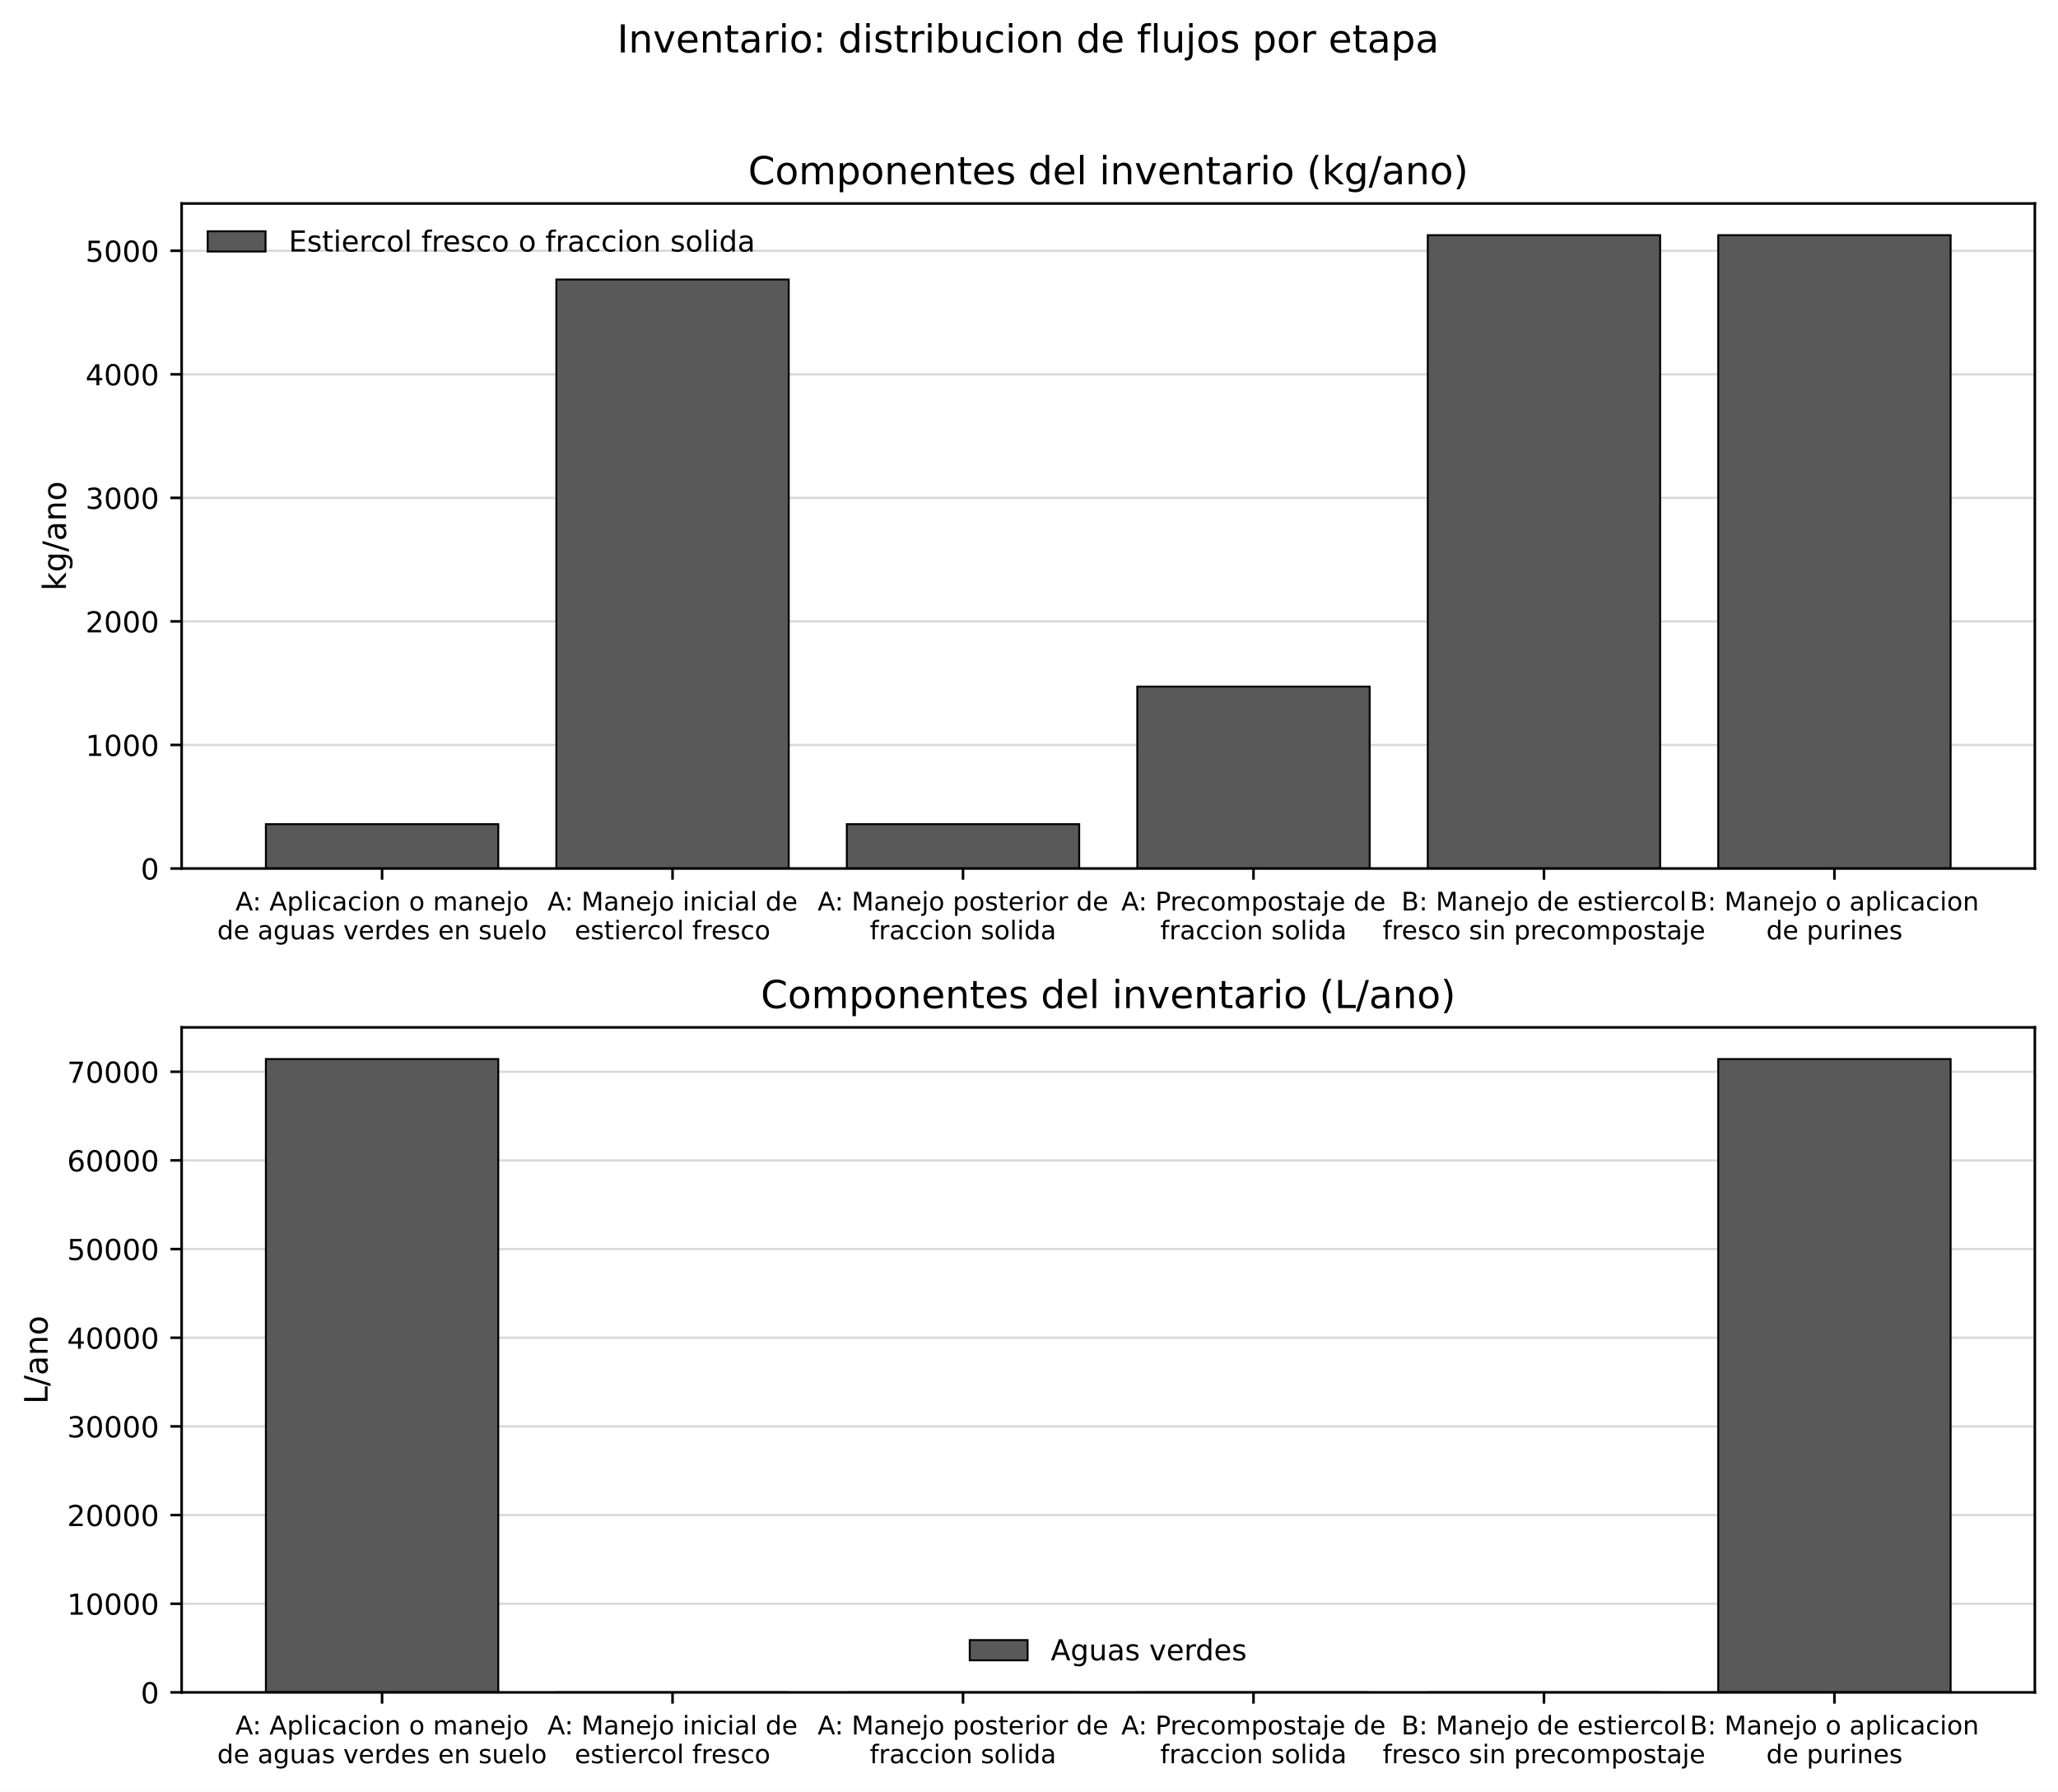
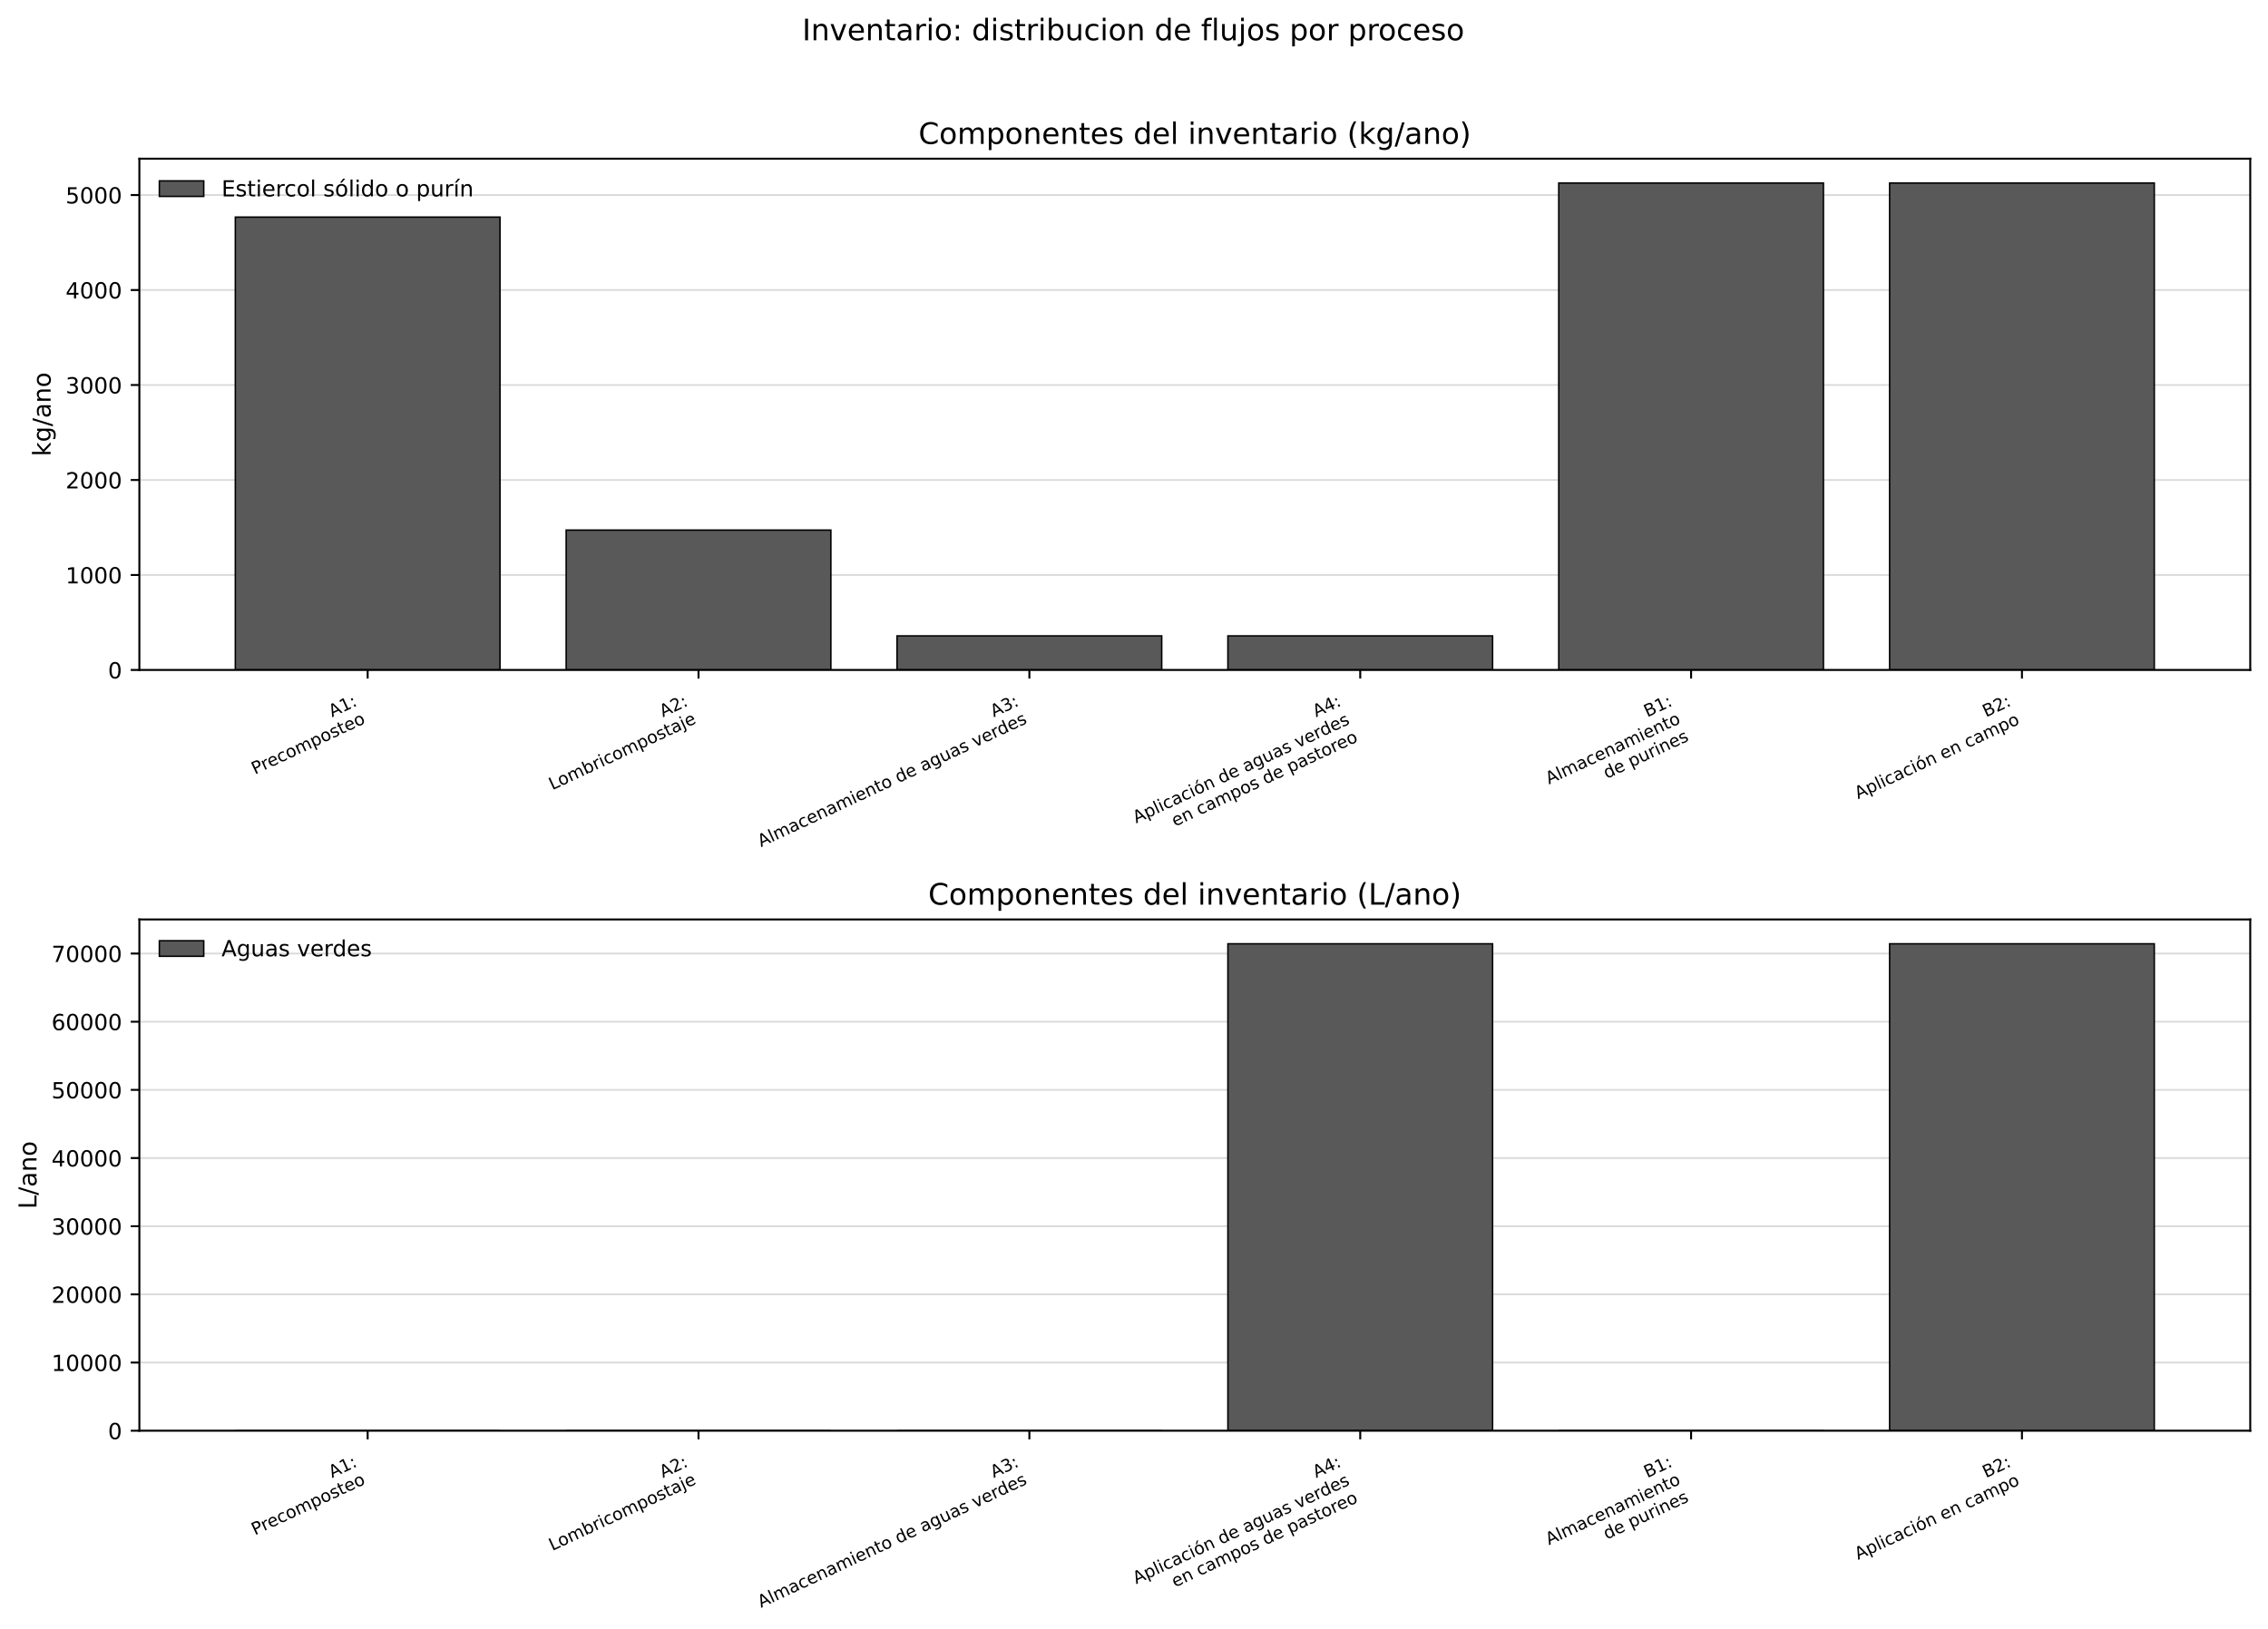
- <svg xmlns="http://www.w3.org/2000/svg" xmlns:xlink="http://www.w3.org/1999/xlink" width="640.229pt" height="557.421pt" viewBox="0 0 640.229 557.421" version="1.1">
+ <svg xmlns="http://www.w3.org/2000/svg" xmlns:xlink="http://www.w3.org/1999/xlink" width="919.589pt" height="660.621pt" viewBox="0 0 919.589 660.621" version="1.1">
  <defs>
    <style type="text/css">*{stroke-linejoin: round; stroke-linecap: butt}</style>
  </defs>
  <g id="figure_1">
    <g id="patch_1">
-       <path d="M 0 557.421  L 640.229 557.421  L 640.229 0  L 0 0  z " style="fill: #ffffff" />
+       <path d="M 0 660.621  L 919.589 660.621  L 919.589 0  L 0 0  z " style="fill: #ffffff" />
    </g>
    <g id="axes_1">
      <g id="patch_2">
-         <path d="M 56.509 270.2  L 633.029 270.2  L 633.029 63.312  L 56.509 63.312  z " style="fill: #ffffff" />
+         <path d="M 56.509 271.7  L 912.389 271.7  L 912.389 64.356  L 56.509 64.356  z " style="fill: #ffffff" />
      </g>
      <g id="matplotlib.axis_1">
        <g id="xtick_1">
          <g id="line2d_1">
            <defs>
-               <path id="m738aa3aa99" d="M 0 0  L 0 3.5  " style="stroke: #000000; stroke-width: 0.8" />
+               <path id="me43f956ce3" d="M 0 0  L 0 3.5  " style="stroke: #000000; stroke-width: 0.8" />
            </defs>
            <g>
-               <use xlink:href="#m738aa3aa99" x="118.86" y="270.2" style="stroke: #000000; stroke-width: 0.8" />
+               <use xlink:href="#me43f956ce3" x="149.073" y="271.7" style="stroke: #000000; stroke-width: 0.8" />
            </g>
          </g>
          <g id="text_1">
-             <text style="font-size: 8px; font-family: 'DejaVu Sans'" transform="translate(73.24091 283.2788)">A: Aplicacion o manejo</text>
-             <text style="font-size: 8px; font-family: 'DejaVu Sans'" transform="translate(67.59153 292.237)">de aguas verdes en suelo</text>
+             <text style="font-size: 7px; font-family: 'DejaVu Sans'" transform="translate(134.6318 290.9227) rotate(-25)">A1:</text>
+             <text style="font-size: 7px; font-family: 'DejaVu Sans'" transform="translate(103.3381 314.1639) rotate(-25)">Precomposteo</text>
          </g>
        </g>
        <g id="xtick_2">
          <g id="line2d_2">
            <g>
-               <use xlink:href="#m738aa3aa99" x="209.224" y="270.2" style="stroke: #000000; stroke-width: 0.8" />
+               <use xlink:href="#me43f956ce3" x="283.224" y="271.7" style="stroke: #000000; stroke-width: 0.8" />
            </g>
          </g>
          <g id="text_2">
-             <text style="font-size: 8px; font-family: 'DejaVu Sans'" transform="translate(170.3077 283.2788)">A: Manejo inicial de</text>
-             <text style="font-size: 8px; font-family: 'DejaVu Sans'" transform="translate(178.8002 292.237)">estiercol fresco</text>
+             <text style="font-size: 7px; font-family: 'DejaVu Sans'" transform="translate(268.7823 290.9227) rotate(-25)">A2:</text>
+             <text style="font-size: 7px; font-family: 'DejaVu Sans'" transform="translate(223.92 320.4911) rotate(-25)">Lombricompostaje</text>
          </g>
        </g>
        <g id="xtick_3">
          <g id="line2d_3">
            <g>
-               <use xlink:href="#m738aa3aa99" x="299.588" y="270.2" style="stroke: #000000; stroke-width: 0.8" />
+               <use xlink:href="#me43f956ce3" x="417.374" y="271.7" style="stroke: #000000; stroke-width: 0.8" />
            </g>
          </g>
          <g id="text_3">
-             <text style="font-size: 8px; font-family: 'DejaVu Sans'" transform="translate(254.3544 283.2788)">A: Manejo posterior de</text>
-             <text style="font-size: 8px; font-family: 'DejaVu Sans'" transform="translate(270.5757 292.237)">fraccion solida</text>
+             <text style="font-size: 7px; font-family: 'DejaVu Sans'" transform="translate(402.9328 290.9227) rotate(-25)">A3:</text>
+             <text style="font-size: 7px; font-family: 'DejaVu Sans'" transform="translate(308.5534 343.5813) rotate(-25)">Almacenamiento de aguas verdes</text>
          </g>
        </g>
        <g id="xtick_4">
          <g id="line2d_4">
            <g>
-               <use xlink:href="#m738aa3aa99" x="389.951" y="270.2" style="stroke: #000000; stroke-width: 0.8" />
+               <use xlink:href="#me43f956ce3" x="551.525" y="271.7" style="stroke: #000000; stroke-width: 0.8" />
            </g>
          </g>
          <g id="text_4">
-             <text style="font-size: 8px; font-family: 'DejaVu Sans'" transform="translate(348.8312 283.2788)">A: Precompostaje de</text>
-             <text style="font-size: 8px; font-family: 'DejaVu Sans'" transform="translate(360.9393 292.237)">fraccion solida</text>
+             <text style="font-size: 7px; font-family: 'DejaVu Sans'" transform="translate(533.6286 290.9227) rotate(-25)">A4:</text>
+             <text style="font-size: 7px; font-family: 'DejaVu Sans'" transform="translate(460.6748 333.9611) rotate(-25)">Aplicación de aguas verdes</text>
+             <text style="font-size: 7px; font-family: 'DejaVu Sans'" transform="translate(476.3953 335.2793) rotate(-25)">en campos de pastoreo</text>
          </g>
        </g>
        <g id="xtick_5">
          <g id="line2d_5">
            <g>
-               <use xlink:href="#m738aa3aa99" x="480.315" y="270.2" style="stroke: #000000; stroke-width: 0.8" />
+               <use xlink:href="#me43f956ce3" x="685.675" y="271.7" style="stroke: #000000; stroke-width: 0.8" />
            </g>
          </g>
          <g id="text_5">
-             <text style="font-size: 8px; font-family: 'DejaVu Sans'" transform="translate(435.953 283.2788)">B: Manejo de estiercol</text>
-             <text style="font-size: 8px; font-family: 'DejaVu Sans'" transform="translate(430.1273 292.237)">fresco sin precompostaje</text>
+             <text style="font-size: 7px; font-family: 'DejaVu Sans'" transform="translate(667.9081 290.9287) rotate(-25)">B1:</text>
+             <text style="font-size: 7px; font-family: 'DejaVu Sans'" transform="translate(628.0419 318.1674) rotate(-25)">Almacenamiento</text>
+             <text style="font-size: 7px; font-family: 'DejaVu Sans'" transform="translate(651.4646 315.894) rotate(-25)">de purines</text>
          </g>
        </g>
        <g id="xtick_6">
          <g id="line2d_6">
            <g>
-               <use xlink:href="#m738aa3aa99" x="570.678" y="270.2" style="stroke: #000000; stroke-width: 0.8" />
+               <use xlink:href="#me43f956ce3" x="819.826" y="271.7" style="stroke: #000000; stroke-width: 0.8" />
            </g>
          </g>
          <g id="text_6">
-             <text style="font-size: 8px; font-family: 'DejaVu Sans'" transform="translate(525.711 283.2788)">B: Manejo o aplicacion</text>
-             <text style="font-size: 8px; font-family: 'DejaVu Sans'" transform="translate(549.4966 292.237)">de purines</text>
+             <text style="font-size: 7px; font-family: 'DejaVu Sans'" transform="translate(805.2293 290.9287) rotate(-25)">B2:</text>
+             <text style="font-size: 7px; font-family: 'DejaVu Sans'" transform="translate(753.3669 324.132) rotate(-25)">Aplicación en campo</text>
          </g>
        </g>
      </g>
      <g id="matplotlib.axis_2">
        <g id="ytick_1">
          <g id="line2d_7">
-             <path d="M 56.509 270.2  L 633.029 270.2  " clip-path="url(#pa5e511218e)" style="fill: none; stroke: #d9d9d9; stroke-width: 0.7; stroke-linecap: square" />
+             <path d="M 56.509 271.7  L 912.389 271.7  " clip-path="url(#pab8e1c86b7)" style="fill: none; stroke: #d9d9d9; stroke-width: 0.7; stroke-linecap: square" />
          </g>
          <g id="line2d_8">
            <defs>
-               <path id="m95e8b5242a" d="M 0 0  L -3.5 0  " style="stroke: #000000; stroke-width: 0.8" />
+               <path id="mfc805a1b5f" d="M 0 0  L -3.5 0  " style="stroke: #000000; stroke-width: 0.8" />
            </defs>
            <g>
-               <use xlink:href="#m95e8b5242a" x="56.509" y="270.2" style="stroke: #000000; stroke-width: 0.8" />
+               <use xlink:href="#mfc805a1b5f" x="56.509" y="271.7" style="stroke: #000000; stroke-width: 0.8" />
            </g>
          </g>
          <g id="text_7">
-             <text style="font-size: 9px; font-family: 'DejaVu Sans'; text-anchor: end" x="49.509" y="273.619" transform="rotate(-0 49.50937 273.6193)">0</text>
+             <text style="font-size: 9px; font-family: 'DejaVu Sans'; text-anchor: end" x="49.509" y="275.119" transform="rotate(-0 49.50937 275.1189)">0</text>
          </g>
        </g>
        <g id="ytick_2">
          <g id="line2d_9">
-             <path d="M 56.509 231.764  L 633.029 231.764  " clip-path="url(#pa5e511218e)" style="fill: none; stroke: #d9d9d9; stroke-width: 0.7; stroke-linecap: square" />
+             <path d="M 56.509 233.179  L 912.389 233.179  " clip-path="url(#pab8e1c86b7)" style="fill: none; stroke: #d9d9d9; stroke-width: 0.7; stroke-linecap: square" />
          </g>
          <g id="line2d_10">
            <g>
-               <use xlink:href="#m95e8b5242a" x="56.509" y="231.764" style="stroke: #000000; stroke-width: 0.8" />
+               <use xlink:href="#mfc805a1b5f" x="56.509" y="233.179" style="stroke: #000000; stroke-width: 0.8" />
            </g>
          </g>
          <g id="text_8">
-             <text style="font-size: 9px; font-family: 'DejaVu Sans'; text-anchor: end" x="49.509" y="235.183" transform="rotate(-0 49.50937 235.1829)">1000</text>
+             <text style="font-size: 9px; font-family: 'DejaVu Sans'; text-anchor: end" x="49.509" y="236.598" transform="rotate(-0 49.50937 236.5979)">1000</text>
          </g>
        </g>
        <g id="ytick_3">
          <g id="line2d_11">
-             <path d="M 56.509 193.327  L 633.029 193.327  " clip-path="url(#pa5e511218e)" style="fill: none; stroke: #d9d9d9; stroke-width: 0.7; stroke-linecap: square" />
+             <path d="M 56.509 194.658  L 912.389 194.658  " clip-path="url(#pab8e1c86b7)" style="fill: none; stroke: #d9d9d9; stroke-width: 0.7; stroke-linecap: square" />
          </g>
          <g id="line2d_12">
            <g>
-               <use xlink:href="#m95e8b5242a" x="56.509" y="193.327" style="stroke: #000000; stroke-width: 0.8" />
+               <use xlink:href="#mfc805a1b5f" x="56.509" y="194.658" style="stroke: #000000; stroke-width: 0.8" />
            </g>
          </g>
          <g id="text_9">
-             <text style="font-size: 9px; font-family: 'DejaVu Sans'; text-anchor: end" x="49.509" y="196.747" transform="rotate(-0 49.50937 196.7466)">2000</text>
+             <text style="font-size: 9px; font-family: 'DejaVu Sans'; text-anchor: end" x="49.509" y="198.077" transform="rotate(-0 49.50937 198.0769)">2000</text>
          </g>
        </g>
        <g id="ytick_4">
          <g id="line2d_13">
-             <path d="M 56.509 154.891  L 633.029 154.891  " clip-path="url(#pa5e511218e)" style="fill: none; stroke: #d9d9d9; stroke-width: 0.7; stroke-linecap: square" />
+             <path d="M 56.509 156.137  L 912.389 156.137  " clip-path="url(#pab8e1c86b7)" style="fill: none; stroke: #d9d9d9; stroke-width: 0.7; stroke-linecap: square" />
          </g>
          <g id="line2d_14">
            <g>
-               <use xlink:href="#m95e8b5242a" x="56.509" y="154.891" style="stroke: #000000; stroke-width: 0.8" />
+               <use xlink:href="#mfc805a1b5f" x="56.509" y="156.137" style="stroke: #000000; stroke-width: 0.8" />
            </g>
          </g>
          <g id="text_10">
-             <text style="font-size: 9px; font-family: 'DejaVu Sans'; text-anchor: end" x="49.509" y="158.31" transform="rotate(-0 49.50937 158.3102)">3000</text>
+             <text style="font-size: 9px; font-family: 'DejaVu Sans'; text-anchor: end" x="49.509" y="159.556" transform="rotate(-0 49.50937 159.5559)">3000</text>
          </g>
        </g>
        <g id="ytick_5">
          <g id="line2d_15">
-             <path d="M 56.509 116.455  L 633.029 116.455  " clip-path="url(#pa5e511218e)" style="fill: none; stroke: #d9d9d9; stroke-width: 0.7; stroke-linecap: square" />
+             <path d="M 56.509 117.616  L 912.389 117.616  " clip-path="url(#pab8e1c86b7)" style="fill: none; stroke: #d9d9d9; stroke-width: 0.7; stroke-linecap: square" />
          </g>
          <g id="line2d_16">
            <g>
-               <use xlink:href="#m95e8b5242a" x="56.509" y="116.455" style="stroke: #000000; stroke-width: 0.8" />
+               <use xlink:href="#mfc805a1b5f" x="56.509" y="117.616" style="stroke: #000000; stroke-width: 0.8" />
            </g>
          </g>
          <g id="text_11">
-             <text style="font-size: 9px; font-family: 'DejaVu Sans'; text-anchor: end" x="49.509" y="119.874" transform="rotate(-0 49.50937 119.8739)">4000</text>
+             <text style="font-size: 9px; font-family: 'DejaVu Sans'; text-anchor: end" x="49.509" y="121.035" transform="rotate(-0 49.50937 121.0349)">4000</text>
          </g>
        </g>
        <g id="ytick_6">
          <g id="line2d_17">
-             <path d="M 56.509 78.018  L 633.029 78.018  " clip-path="url(#pa5e511218e)" style="fill: none; stroke: #d9d9d9; stroke-width: 0.7; stroke-linecap: square" />
+             <path d="M 56.509 79.095  L 912.389 79.095  " clip-path="url(#pab8e1c86b7)" style="fill: none; stroke: #d9d9d9; stroke-width: 0.7; stroke-linecap: square" />
          </g>
          <g id="line2d_18">
            <g>
-               <use xlink:href="#m95e8b5242a" x="56.509" y="78.018" style="stroke: #000000; stroke-width: 0.8" />
+               <use xlink:href="#mfc805a1b5f" x="56.509" y="79.095" style="stroke: #000000; stroke-width: 0.8" />
            </g>
          </g>
          <g id="text_12">
-             <text style="font-size: 9px; font-family: 'DejaVu Sans'; text-anchor: end" x="49.509" y="81.438" transform="rotate(-0 49.50937 81.43753)">5000</text>
+             <text style="font-size: 9px; font-family: 'DejaVu Sans'; text-anchor: end" x="49.509" y="82.514" transform="rotate(-0 49.50937 82.51391)">5000</text>
          </g>
        </g>
        <g id="text_13">
-           <text style="font-size: 10px; font-family: 'DejaVu Sans'; text-anchor: middle" x="20.525" y="166.756" transform="rotate(-90 20.52469 166.756)">kg/ano</text>
+           <text style="font-size: 10px; font-family: 'DejaVu Sans'; text-anchor: middle" x="20.525" y="168.028" transform="rotate(-90 20.52469 168.0278)">kg/ano</text>
        </g>
      </g>
      <g id="patch_3">
-         <path d="M 82.715 270.2  L 155.006 270.2  L 155.006 256.407  L 82.715 256.407  z " clip-path="url(#pa5e511218e)" style="fill: #595959; stroke: #000000; stroke-width: 0.6; stroke-linejoin: miter" />
+         <path d="M 95.413 271.7  L 202.733 271.7  L 202.733 88.052  L 95.413 88.052  z " clip-path="url(#pab8e1c86b7)" style="fill: #595959; stroke: #000000; stroke-width: 0.6; stroke-linejoin: miter" />
      </g>
      <g id="patch_4">
-         <path d="M 173.078 270.2  L 245.369 270.2  L 245.369 86.956  L 173.078 86.956  z " clip-path="url(#pa5e511218e)" style="fill: #595959; stroke: #000000; stroke-width: 0.6; stroke-linejoin: miter" />
+         <path d="M 229.563 271.7  L 336.884 271.7  L 336.884 214.981  L 229.563 214.981  z " clip-path="url(#pab8e1c86b7)" style="fill: #595959; stroke: #000000; stroke-width: 0.6; stroke-linejoin: miter" />
      </g>
      <g id="patch_5">
-         <path d="M 263.442 270.2  L 335.733 270.2  L 335.733 256.407  L 263.442 256.407  z " clip-path="url(#pa5e511218e)" style="fill: #595959; stroke: #000000; stroke-width: 0.6; stroke-linejoin: miter" />
+         <path d="M 363.714 271.7  L 471.034 271.7  L 471.034 257.877  L 363.714 257.877  z " clip-path="url(#pab8e1c86b7)" style="fill: #595959; stroke: #000000; stroke-width: 0.6; stroke-linejoin: miter" />
      </g>
      <g id="patch_6">
-         <path d="M 353.806 270.2  L 426.097 270.2  L 426.097 213.606  L 353.806 213.606  z " clip-path="url(#pa5e511218e)" style="fill: #595959; stroke: #000000; stroke-width: 0.6; stroke-linejoin: miter" />
+         <path d="M 497.864 271.7  L 605.185 271.7  L 605.185 257.877  L 497.864 257.877  z " clip-path="url(#pab8e1c86b7)" style="fill: #595959; stroke: #000000; stroke-width: 0.6; stroke-linejoin: miter" />
      </g>
      <g id="patch_7">
-         <path d="M 444.169 270.2  L 516.46 270.2  L 516.46 73.164  L 444.169 73.164  z " clip-path="url(#pa5e511218e)" style="fill: #595959; stroke: #000000; stroke-width: 0.6; stroke-linejoin: miter" />
+         <path d="M 632.015 271.7  L 739.335 271.7  L 739.335 74.23  L 632.015 74.23  z " clip-path="url(#pab8e1c86b7)" style="fill: #595959; stroke: #000000; stroke-width: 0.6; stroke-linejoin: miter" />
      </g>
      <g id="patch_8">
-         <path d="M 534.533 270.2  L 606.824 270.2  L 606.824 73.164  L 534.533 73.164  z " clip-path="url(#pa5e511218e)" style="fill: #595959; stroke: #000000; stroke-width: 0.6; stroke-linejoin: miter" />
+         <path d="M 766.165 271.7  L 873.486 271.7  L 873.486 74.23  L 766.165 74.23  z " clip-path="url(#pab8e1c86b7)" style="fill: #595959; stroke: #000000; stroke-width: 0.6; stroke-linejoin: miter" />
      </g>
      <g id="patch_9">
-         <path d="M 56.509 270.2  L 56.509 63.312  " style="fill: none; stroke: #000000; stroke-width: 0.8; stroke-linejoin: miter; stroke-linecap: square" />
+         <path d="M 56.509 271.7  L 56.509 64.356  " style="fill: none; stroke: #000000; stroke-width: 0.8; stroke-linejoin: miter; stroke-linecap: square" />
      </g>
      <g id="patch_10">
-         <path d="M 633.029 270.2  L 633.029 63.312  " style="fill: none; stroke: #000000; stroke-width: 0.8; stroke-linejoin: miter; stroke-linecap: square" />
+         <path d="M 912.389 271.7  L 912.389 64.356  " style="fill: none; stroke: #000000; stroke-width: 0.8; stroke-linejoin: miter; stroke-linecap: square" />
      </g>
      <g id="patch_11">
-         <path d="M 56.509 270.2  L 633.029 270.2  " style="fill: none; stroke: #000000; stroke-width: 0.8; stroke-linejoin: miter; stroke-linecap: square" />
+         <path d="M 56.509 271.7  L 912.389 271.7  " style="fill: none; stroke: #000000; stroke-width: 0.8; stroke-linejoin: miter; stroke-linecap: square" />
      </g>
      <g id="patch_12">
-         <path d="M 56.509 63.312  L 633.029 63.312  " style="fill: none; stroke: #000000; stroke-width: 0.8; stroke-linejoin: miter; stroke-linecap: square" />
+         <path d="M 56.509 64.356  L 912.389 64.356  " style="fill: none; stroke: #000000; stroke-width: 0.8; stroke-linejoin: miter; stroke-linecap: square" />
      </g>
      <g id="text_14">
-         <text style="font-size: 12px; font-family: 'DejaVu Sans'; text-anchor: middle" x="344.769" y="57.312" transform="rotate(-0 344.7694 57.312)">Componentes del inventario (kg/ano)</text>
+         <text style="font-size: 12px; font-family: 'DejaVu Sans'; text-anchor: middle" x="484.449" y="58.356" transform="rotate(-0 484.4494 58.356)">Componentes del inventario (kg/ano)</text>
      </g>
      <g id="legend_1">
        <g id="patch_13">
-           <path d="M 64.609 78.251  L 82.609 78.251  L 82.609 71.951  L 64.609 71.951  z " style="fill: #595959; stroke: #000000; stroke-width: 0.6; stroke-linejoin: miter" />
+           <path d="M 64.609 79.655  L 82.609 79.655  L 82.609 73.355  L 64.609 73.355  z " style="fill: #595959; stroke: #000000; stroke-width: 0.6; stroke-linejoin: miter" />
        </g>
        <g id="text_15">
-           <text style="font-size: 9px; font-family: 'DejaVu Sans'; text-anchor: start" x="89.809" y="78.251" transform="rotate(-0 89.80938 78.25059)">Estiercol fresco o fraccion solida</text>
+           <text style="font-size: 9px; font-family: 'DejaVu Sans'; text-anchor: start" x="89.809" y="79.655" transform="rotate(-0 89.80938 79.65459)">Estiercol sólido o purín</text>
        </g>
      </g>
    </g>
    <g id="axes_2">
      <g id="patch_14">
-         <path d="M 56.509 526.52  L 633.029 526.52  L 633.029 319.632  L 56.509 319.632  z " style="fill: #ffffff" />
+         <path d="M 56.509 580.22  L 912.389 580.22  L 912.389 372.876  L 56.509 372.876  z " style="fill: #ffffff" />
      </g>
      <g id="matplotlib.axis_3">
        <g id="xtick_7">
          <g id="line2d_19">
            <g>
-               <use xlink:href="#m738aa3aa99" x="118.86" y="526.52" style="stroke: #000000; stroke-width: 0.8" />
+               <use xlink:href="#me43f956ce3" x="149.073" y="580.22" style="stroke: #000000; stroke-width: 0.8" />
            </g>
          </g>
          <g id="text_16">
-             <text style="font-size: 8px; font-family: 'DejaVu Sans'" transform="translate(73.24091 539.5987)">A: Aplicacion o manejo</text>
-             <text style="font-size: 8px; font-family: 'DejaVu Sans'" transform="translate(67.59153 548.557)">de aguas verdes en suelo</text>
+             <text style="font-size: 7px; font-family: 'DejaVu Sans'" transform="translate(134.6318 599.4427) rotate(-25)">A1:</text>
+             <text style="font-size: 7px; font-family: 'DejaVu Sans'" transform="translate(103.3381 622.6839) rotate(-25)">Precomposteo</text>
          </g>
        </g>
        <g id="xtick_8">
          <g id="line2d_20">
            <g>
-               <use xlink:href="#m738aa3aa99" x="209.224" y="526.52" style="stroke: #000000; stroke-width: 0.8" />
+               <use xlink:href="#me43f956ce3" x="283.224" y="580.22" style="stroke: #000000; stroke-width: 0.8" />
            </g>
          </g>
          <g id="text_17">
-             <text style="font-size: 8px; font-family: 'DejaVu Sans'" transform="translate(170.3077 539.5987)">A: Manejo inicial de</text>
-             <text style="font-size: 8px; font-family: 'DejaVu Sans'" transform="translate(178.8002 548.557)">estiercol fresco</text>
+             <text style="font-size: 7px; font-family: 'DejaVu Sans'" transform="translate(268.7823 599.4427) rotate(-25)">A2:</text>
+             <text style="font-size: 7px; font-family: 'DejaVu Sans'" transform="translate(223.92 629.0111) rotate(-25)">Lombricompostaje</text>
          </g>
        </g>
        <g id="xtick_9">
          <g id="line2d_21">
            <g>
-               <use xlink:href="#m738aa3aa99" x="299.588" y="526.52" style="stroke: #000000; stroke-width: 0.8" />
+               <use xlink:href="#me43f956ce3" x="417.374" y="580.22" style="stroke: #000000; stroke-width: 0.8" />
            </g>
          </g>
          <g id="text_18">
-             <text style="font-size: 8px; font-family: 'DejaVu Sans'" transform="translate(254.3544 539.5987)">A: Manejo posterior de</text>
-             <text style="font-size: 8px; font-family: 'DejaVu Sans'" transform="translate(270.5757 548.557)">fraccion solida</text>
+             <text style="font-size: 7px; font-family: 'DejaVu Sans'" transform="translate(402.9328 599.4427) rotate(-25)">A3:</text>
+             <text style="font-size: 7px; font-family: 'DejaVu Sans'" transform="translate(308.5534 652.1013) rotate(-25)">Almacenamiento de aguas verdes</text>
          </g>
        </g>
        <g id="xtick_10">
          <g id="line2d_22">
            <g>
-               <use xlink:href="#m738aa3aa99" x="389.951" y="526.52" style="stroke: #000000; stroke-width: 0.8" />
+               <use xlink:href="#me43f956ce3" x="551.525" y="580.22" style="stroke: #000000; stroke-width: 0.8" />
            </g>
          </g>
          <g id="text_19">
-             <text style="font-size: 8px; font-family: 'DejaVu Sans'" transform="translate(348.8312 539.5987)">A: Precompostaje de</text>
-             <text style="font-size: 8px; font-family: 'DejaVu Sans'" transform="translate(360.9393 548.557)">fraccion solida</text>
+             <text style="font-size: 7px; font-family: 'DejaVu Sans'" transform="translate(533.6286 599.4427) rotate(-25)">A4:</text>
+             <text style="font-size: 7px; font-family: 'DejaVu Sans'" transform="translate(460.6748 642.4811) rotate(-25)">Aplicación de aguas verdes</text>
+             <text style="font-size: 7px; font-family: 'DejaVu Sans'" transform="translate(476.3953 643.7993) rotate(-25)">en campos de pastoreo</text>
          </g>
        </g>
        <g id="xtick_11">
          <g id="line2d_23">
            <g>
-               <use xlink:href="#m738aa3aa99" x="480.315" y="526.52" style="stroke: #000000; stroke-width: 0.8" />
+               <use xlink:href="#me43f956ce3" x="685.675" y="580.22" style="stroke: #000000; stroke-width: 0.8" />
            </g>
          </g>
          <g id="text_20">
-             <text style="font-size: 8px; font-family: 'DejaVu Sans'" transform="translate(435.953 539.5987)">B: Manejo de estiercol</text>
-             <text style="font-size: 8px; font-family: 'DejaVu Sans'" transform="translate(430.1273 548.557)">fresco sin precompostaje</text>
+             <text style="font-size: 7px; font-family: 'DejaVu Sans'" transform="translate(667.9081 599.4487) rotate(-25)">B1:</text>
+             <text style="font-size: 7px; font-family: 'DejaVu Sans'" transform="translate(628.0419 626.6874) rotate(-25)">Almacenamiento</text>
+             <text style="font-size: 7px; font-family: 'DejaVu Sans'" transform="translate(651.4646 624.414) rotate(-25)">de purines</text>
          </g>
        </g>
        <g id="xtick_12">
          <g id="line2d_24">
            <g>
-               <use xlink:href="#m738aa3aa99" x="570.678" y="526.52" style="stroke: #000000; stroke-width: 0.8" />
+               <use xlink:href="#me43f956ce3" x="819.826" y="580.22" style="stroke: #000000; stroke-width: 0.8" />
            </g>
          </g>
          <g id="text_21">
-             <text style="font-size: 8px; font-family: 'DejaVu Sans'" transform="translate(525.711 539.5987)">B: Manejo o aplicacion</text>
-             <text style="font-size: 8px; font-family: 'DejaVu Sans'" transform="translate(549.4966 548.557)">de purines</text>
+             <text style="font-size: 7px; font-family: 'DejaVu Sans'" transform="translate(805.2293 599.4487) rotate(-25)">B2:</text>
+             <text style="font-size: 7px; font-family: 'DejaVu Sans'" transform="translate(753.3669 632.652) rotate(-25)">Aplicación en campo</text>
          </g>
        </g>
      </g>
      <g id="matplotlib.axis_4">
        <g id="ytick_7">
          <g id="line2d_25">
-             <path d="M 56.509 526.52  L 633.029 526.52  " clip-path="url(#p4e506726bc)" style="fill: none; stroke: #d9d9d9; stroke-width: 0.7; stroke-linecap: square" />
+             <path d="M 56.509 580.22  L 912.389 580.22  " clip-path="url(#p2aacc25a5e)" style="fill: none; stroke: #d9d9d9; stroke-width: 0.7; stroke-linecap: square" />
          </g>
          <g id="line2d_26">
            <g>
-               <use xlink:href="#m95e8b5242a" x="56.509" y="526.52" style="stroke: #000000; stroke-width: 0.8" />
+               <use xlink:href="#mfc805a1b5f" x="56.509" y="580.22" style="stroke: #000000; stroke-width: 0.8" />
            </g>
          </g>
          <g id="text_22">
-             <text style="font-size: 9px; font-family: 'DejaVu Sans'; text-anchor: end" x="49.509" y="529.939" transform="rotate(-0 49.50937 529.9393)">0</text>
+             <text style="font-size: 9px; font-family: 'DejaVu Sans'; text-anchor: end" x="49.509" y="583.639" transform="rotate(-0 49.50937 583.6389)">0</text>
          </g>
        </g>
        <g id="ytick_8">
          <g id="line2d_27">
-             <path d="M 56.509 498.936  L 633.029 498.936  " clip-path="url(#p4e506726bc)" style="fill: none; stroke: #d9d9d9; stroke-width: 0.7; stroke-linecap: square" />
+             <path d="M 56.509 552.575  L 912.389 552.575  " clip-path="url(#p2aacc25a5e)" style="fill: none; stroke: #d9d9d9; stroke-width: 0.7; stroke-linecap: square" />
          </g>
          <g id="line2d_28">
            <g>
-               <use xlink:href="#m95e8b5242a" x="56.509" y="498.936" style="stroke: #000000; stroke-width: 0.8" />
+               <use xlink:href="#mfc805a1b5f" x="56.509" y="552.575" style="stroke: #000000; stroke-width: 0.8" />
            </g>
          </g>
          <g id="text_23">
-             <text style="font-size: 9px; font-family: 'DejaVu Sans'; text-anchor: end" x="49.509" y="502.355" transform="rotate(-0 49.50937 502.3552)">10000</text>
+             <text style="font-size: 9px; font-family: 'DejaVu Sans'; text-anchor: end" x="49.509" y="555.994" transform="rotate(-0 49.50937 555.994)">10000</text>
          </g>
        </g>
        <g id="ytick_9">
          <g id="line2d_29">
-             <path d="M 56.509 471.352  L 633.029 471.352  " clip-path="url(#p4e506726bc)" style="fill: none; stroke: #d9d9d9; stroke-width: 0.7; stroke-linecap: square" />
+             <path d="M 56.509 524.93  L 912.389 524.93  " clip-path="url(#p2aacc25a5e)" style="fill: none; stroke: #d9d9d9; stroke-width: 0.7; stroke-linecap: square" />
          </g>
          <g id="line2d_30">
            <g>
-               <use xlink:href="#m95e8b5242a" x="56.509" y="471.352" style="stroke: #000000; stroke-width: 0.8" />
+               <use xlink:href="#mfc805a1b5f" x="56.509" y="524.93" style="stroke: #000000; stroke-width: 0.8" />
            </g>
          </g>
          <g id="text_24">
-             <text style="font-size: 9px; font-family: 'DejaVu Sans'; text-anchor: end" x="49.509" y="474.771" transform="rotate(-0 49.50937 474.771)">20000</text>
+             <text style="font-size: 9px; font-family: 'DejaVu Sans'; text-anchor: end" x="49.509" y="528.349" transform="rotate(-0 49.50937 528.3491)">20000</text>
          </g>
        </g>
        <g id="ytick_10">
          <g id="line2d_31">
-             <path d="M 56.509 443.768  L 633.029 443.768  " clip-path="url(#p4e506726bc)" style="fill: none; stroke: #d9d9d9; stroke-width: 0.7; stroke-linecap: square" />
+             <path d="M 56.509 497.285  L 912.389 497.285  " clip-path="url(#p2aacc25a5e)" style="fill: none; stroke: #d9d9d9; stroke-width: 0.7; stroke-linecap: square" />
          </g>
          <g id="line2d_32">
            <g>
-               <use xlink:href="#m95e8b5242a" x="56.509" y="443.768" style="stroke: #000000; stroke-width: 0.8" />
+               <use xlink:href="#mfc805a1b5f" x="56.509" y="497.285" style="stroke: #000000; stroke-width: 0.8" />
            </g>
          </g>
          <g id="text_25">
-             <text style="font-size: 9px; font-family: 'DejaVu Sans'; text-anchor: end" x="49.509" y="447.187" transform="rotate(-0 49.50937 447.1869)">30000</text>
+             <text style="font-size: 9px; font-family: 'DejaVu Sans'; text-anchor: end" x="49.509" y="500.704" transform="rotate(-0 49.50937 500.7042)">30000</text>
          </g>
        </g>
        <g id="ytick_11">
          <g id="line2d_33">
-             <path d="M 56.509 416.183  L 633.029 416.183  " clip-path="url(#p4e506726bc)" style="fill: none; stroke: #d9d9d9; stroke-width: 0.7; stroke-linecap: square" />
+             <path d="M 56.509 469.64  L 912.389 469.64  " clip-path="url(#p2aacc25a5e)" style="fill: none; stroke: #d9d9d9; stroke-width: 0.7; stroke-linecap: square" />
          </g>
          <g id="line2d_34">
            <g>
-               <use xlink:href="#m95e8b5242a" x="56.509" y="416.183" style="stroke: #000000; stroke-width: 0.8" />
+               <use xlink:href="#mfc805a1b5f" x="56.509" y="469.64" style="stroke: #000000; stroke-width: 0.8" />
            </g>
          </g>
          <g id="text_26">
-             <text style="font-size: 9px; font-family: 'DejaVu Sans'; text-anchor: end" x="49.509" y="419.603" transform="rotate(-0 49.50937 419.6027)">40000</text>
+             <text style="font-size: 9px; font-family: 'DejaVu Sans'; text-anchor: end" x="49.509" y="473.059" transform="rotate(-0 49.50937 473.0593)">40000</text>
          </g>
        </g>
        <g id="ytick_12">
          <g id="line2d_35">
-             <path d="M 56.509 388.599  L 633.029 388.599  " clip-path="url(#p4e506726bc)" style="fill: none; stroke: #d9d9d9; stroke-width: 0.7; stroke-linecap: square" />
+             <path d="M 56.509 441.995  L 912.389 441.995  " clip-path="url(#p2aacc25a5e)" style="fill: none; stroke: #d9d9d9; stroke-width: 0.7; stroke-linecap: square" />
          </g>
          <g id="line2d_36">
            <g>
-               <use xlink:href="#m95e8b5242a" x="56.509" y="388.599" style="stroke: #000000; stroke-width: 0.8" />
+               <use xlink:href="#mfc805a1b5f" x="56.509" y="441.995" style="stroke: #000000; stroke-width: 0.8" />
            </g>
          </g>
          <g id="text_27">
-             <text style="font-size: 9px; font-family: 'DejaVu Sans'; text-anchor: end" x="49.509" y="392.019" transform="rotate(-0 49.50937 392.0186)">50000</text>
+             <text style="font-size: 9px; font-family: 'DejaVu Sans'; text-anchor: end" x="49.509" y="445.414" transform="rotate(-0 49.50937 445.4145)">50000</text>
          </g>
        </g>
        <g id="ytick_13">
          <g id="line2d_37">
-             <path d="M 56.509 361.015  L 633.029 361.015  " clip-path="url(#p4e506726bc)" style="fill: none; stroke: #d9d9d9; stroke-width: 0.7; stroke-linecap: square" />
+             <path d="M 56.509 414.35  L 912.389 414.35  " clip-path="url(#p2aacc25a5e)" style="fill: none; stroke: #d9d9d9; stroke-width: 0.7; stroke-linecap: square" />
          </g>
          <g id="line2d_38">
            <g>
-               <use xlink:href="#m95e8b5242a" x="56.509" y="361.015" style="stroke: #000000; stroke-width: 0.8" />
+               <use xlink:href="#mfc805a1b5f" x="56.509" y="414.35" style="stroke: #000000; stroke-width: 0.8" />
            </g>
          </g>
          <g id="text_28">
-             <text style="font-size: 9px; font-family: 'DejaVu Sans'; text-anchor: end" x="49.509" y="364.434" transform="rotate(-0 49.50937 364.4345)">60000</text>
+             <text style="font-size: 9px; font-family: 'DejaVu Sans'; text-anchor: end" x="49.509" y="417.77" transform="rotate(-0 49.50937 417.7696)">60000</text>
          </g>
        </g>
        <g id="ytick_14">
          <g id="line2d_39">
-             <path d="M 56.509 333.431  L 633.029 333.431  " clip-path="url(#p4e506726bc)" style="fill: none; stroke: #d9d9d9; stroke-width: 0.7; stroke-linecap: square" />
+             <path d="M 56.509 386.705  L 912.389 386.705  " clip-path="url(#p2aacc25a5e)" style="fill: none; stroke: #d9d9d9; stroke-width: 0.7; stroke-linecap: square" />
          </g>
          <g id="line2d_40">
            <g>
-               <use xlink:href="#m95e8b5242a" x="56.509" y="333.431" style="stroke: #000000; stroke-width: 0.8" />
+               <use xlink:href="#mfc805a1b5f" x="56.509" y="386.705" style="stroke: #000000; stroke-width: 0.8" />
            </g>
          </g>
          <g id="text_29">
-             <text style="font-size: 9px; font-family: 'DejaVu Sans'; text-anchor: end" x="49.509" y="336.85" transform="rotate(-0 49.50937 336.8503)">70000</text>
+             <text style="font-size: 9px; font-family: 'DejaVu Sans'; text-anchor: end" x="49.509" y="390.125" transform="rotate(-0 49.50937 390.1247)">70000</text>
          </g>
        </g>
        <g id="text_30">
-           <text style="font-size: 10px; font-family: 'DejaVu Sans'; text-anchor: middle" x="14.798" y="423.076" transform="rotate(-90 14.79844 423.076)">L/ano</text>
+           <text style="font-size: 10px; font-family: 'DejaVu Sans'; text-anchor: middle" x="14.798" y="476.548" transform="rotate(-90 14.79844 476.5478)">L/ano</text>
        </g>
      </g>
      <g id="patch_15">
-         <path d="M 82.715 526.52  L 155.006 526.52  L 155.006 329.484  L 82.715 329.484  z " clip-path="url(#p4e506726bc)" style="fill: #595959; stroke: #000000; stroke-width: 0.6; stroke-linejoin: miter" />
+         <path d="M 95.413 580.22  L 202.733 580.22  L 202.733 580.22  L 95.413 580.22  z " clip-path="url(#p2aacc25a5e)" style="fill: #595959; stroke: #000000; stroke-width: 0.6; stroke-linejoin: miter" />
      </g>
      <g id="patch_16">
-         <path d="M 173.078 526.52  L 245.369 526.52  L 245.369 526.52  L 173.078 526.52  z " clip-path="url(#p4e506726bc)" style="fill: #595959; stroke: #000000; stroke-width: 0.6; stroke-linejoin: miter" />
+         <path d="M 229.563 580.22  L 336.884 580.22  L 336.884 580.22  L 229.563 580.22  z " clip-path="url(#p2aacc25a5e)" style="fill: #595959; stroke: #000000; stroke-width: 0.6; stroke-linejoin: miter" />
      </g>
      <g id="patch_17">
-         <path d="M 263.442 526.52  L 335.733 526.52  L 335.733 526.52  L 263.442 526.52  z " clip-path="url(#p4e506726bc)" style="fill: #595959; stroke: #000000; stroke-width: 0.6; stroke-linejoin: miter" />
+         <path d="M 363.714 580.22  L 471.034 580.22  L 471.034 580.22  L 363.714 580.22  z " clip-path="url(#p2aacc25a5e)" style="fill: #595959; stroke: #000000; stroke-width: 0.6; stroke-linejoin: miter" />
      </g>
      <g id="patch_18">
-         <path d="M 353.806 526.52  L 426.097 526.52  L 426.097 526.52  L 353.806 526.52  z " clip-path="url(#p4e506726bc)" style="fill: #595959; stroke: #000000; stroke-width: 0.6; stroke-linejoin: miter" />
+         <path d="M 497.864 580.22  L 605.185 580.22  L 605.185 382.75  L 497.864 382.75  z " clip-path="url(#p2aacc25a5e)" style="fill: #595959; stroke: #000000; stroke-width: 0.6; stroke-linejoin: miter" />
      </g>
      <g id="patch_19">
-         <path d="M 444.169 526.52  L 516.46 526.52  L 516.46 526.52  L 444.169 526.52  z " clip-path="url(#p4e506726bc)" style="fill: #595959; stroke: #000000; stroke-width: 0.6; stroke-linejoin: miter" />
+         <path d="M 632.015 580.22  L 739.335 580.22  L 739.335 580.22  L 632.015 580.22  z " clip-path="url(#p2aacc25a5e)" style="fill: #595959; stroke: #000000; stroke-width: 0.6; stroke-linejoin: miter" />
      </g>
      <g id="patch_20">
-         <path d="M 534.533 526.52  L 606.824 526.52  L 606.824 329.484  L 534.533 329.484  z " clip-path="url(#p4e506726bc)" style="fill: #595959; stroke: #000000; stroke-width: 0.6; stroke-linejoin: miter" />
+         <path d="M 766.165 580.22  L 873.486 580.22  L 873.486 382.75  L 766.165 382.75  z " clip-path="url(#p2aacc25a5e)" style="fill: #595959; stroke: #000000; stroke-width: 0.6; stroke-linejoin: miter" />
      </g>
      <g id="patch_21">
-         <path d="M 56.509 526.52  L 56.509 319.632  " style="fill: none; stroke: #000000; stroke-width: 0.8; stroke-linejoin: miter; stroke-linecap: square" />
+         <path d="M 56.509 580.22  L 56.509 372.876  " style="fill: none; stroke: #000000; stroke-width: 0.8; stroke-linejoin: miter; stroke-linecap: square" />
      </g>
      <g id="patch_22">
-         <path d="M 633.029 526.52  L 633.029 319.632  " style="fill: none; stroke: #000000; stroke-width: 0.8; stroke-linejoin: miter; stroke-linecap: square" />
+         <path d="M 912.389 580.22  L 912.389 372.876  " style="fill: none; stroke: #000000; stroke-width: 0.8; stroke-linejoin: miter; stroke-linecap: square" />
      </g>
      <g id="patch_23">
-         <path d="M 56.509 526.52  L 633.029 526.52  " style="fill: none; stroke: #000000; stroke-width: 0.8; stroke-linejoin: miter; stroke-linecap: square" />
+         <path d="M 56.509 580.22  L 912.389 580.22  " style="fill: none; stroke: #000000; stroke-width: 0.8; stroke-linejoin: miter; stroke-linecap: square" />
      </g>
      <g id="patch_24">
-         <path d="M 56.509 319.632  L 633.029 319.632  " style="fill: none; stroke: #000000; stroke-width: 0.8; stroke-linejoin: miter; stroke-linecap: square" />
+         <path d="M 56.509 372.876  L 912.389 372.876  " style="fill: none; stroke: #000000; stroke-width: 0.8; stroke-linejoin: miter; stroke-linecap: square" />
      </g>
      <g id="text_31">
-         <text style="font-size: 12px; font-family: 'DejaVu Sans'; text-anchor: middle" x="344.769" y="313.632" transform="rotate(-0 344.7694 313.632)">Componentes del inventario (L/ano)</text>
+         <text style="font-size: 12px; font-family: 'DejaVu Sans'; text-anchor: middle" x="484.449" y="366.876" transform="rotate(-0 484.4494 366.876)">Componentes del inventario (L/ano)</text>
      </g>
      <g id="legend_2">
        <g id="patch_25">
-           <path d="M 301.677 516.548  L 319.677 516.548  L 319.677 510.248  L 301.677 510.248  z " style="fill: #595959; stroke: #000000; stroke-width: 0.6; stroke-linejoin: miter" />
+           <path d="M 64.609 387.815  L 82.609 387.815  L 82.609 381.515  L 64.609 381.515  z " style="fill: #595959; stroke: #000000; stroke-width: 0.6; stroke-linejoin: miter" />
        </g>
        <g id="text_32">
-           <text style="font-size: 9px; font-family: 'DejaVu Sans'; text-anchor: start" x="326.877" y="516.548" transform="rotate(-0 326.877 516.5483)">Aguas verdes</text>
+           <text style="font-size: 9px; font-family: 'DejaVu Sans'; text-anchor: start" x="89.809" y="387.815" transform="rotate(-0 89.80938 387.8146)">Aguas verdes</text>
        </g>
      </g>
    </g>
    <g id="text_33">
-       <text style="font-size: 12px; font-family: 'DejaVu Sans'; text-anchor: middle" x="319.829" y="16.318" transform="rotate(-0 319.8294 16.31812)">Inventario: distribucion de flujos por etapa</text>
+       <text style="font-size: 12px; font-family: 'DejaVu Sans'; text-anchor: middle" x="459.509" y="16.318" transform="rotate(-0 459.5094 16.31812)">Inventario: distribucion de flujos por proceso</text>
    </g>
  </g>
  <defs>
-     <clipPath id="pa5e511218e">
-       <rect x="56.509" y="63.312" width="576.52" height="206.888" />
+     <clipPath id="pab8e1c86b7">
+       <rect x="56.509" y="64.356" width="855.88" height="207.344" />
    </clipPath>
-     <clipPath id="p4e506726bc">
-       <rect x="56.509" y="319.632" width="576.52" height="206.888" />
+     <clipPath id="p2aacc25a5e">
+       <rect x="56.509" y="372.876" width="855.88" height="207.344" />
    </clipPath>
  </defs>
</svg>
